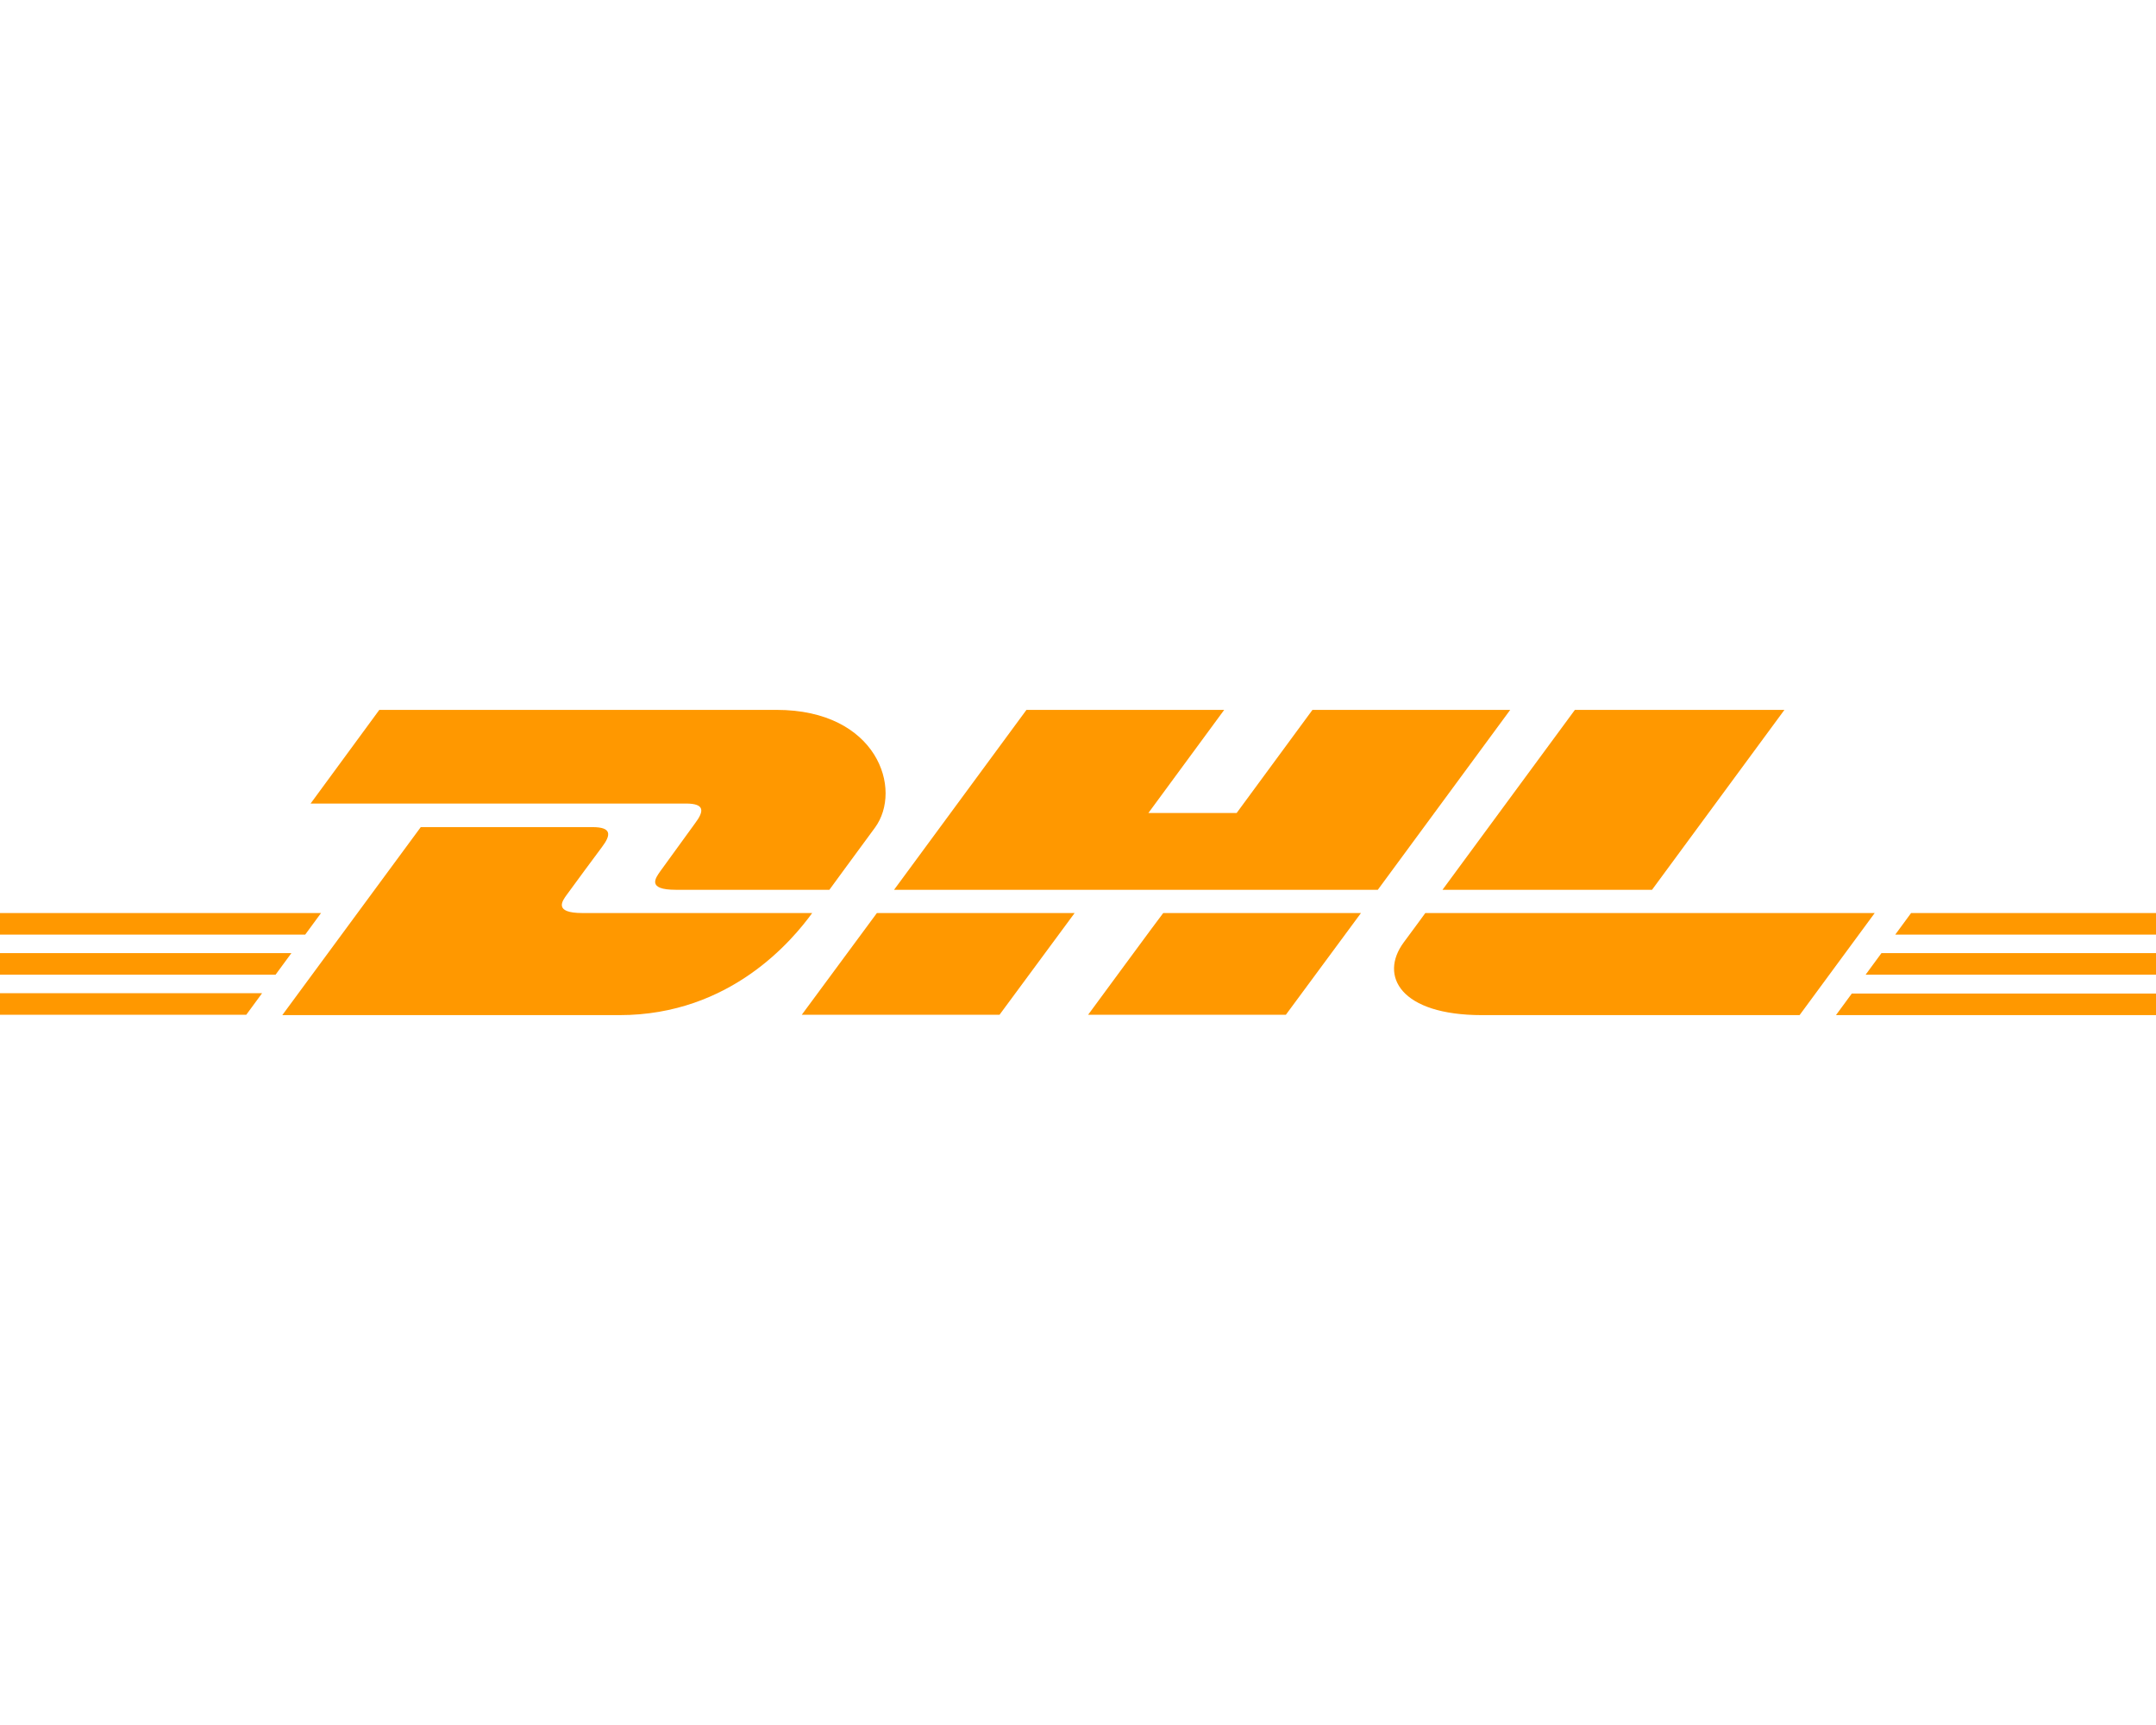
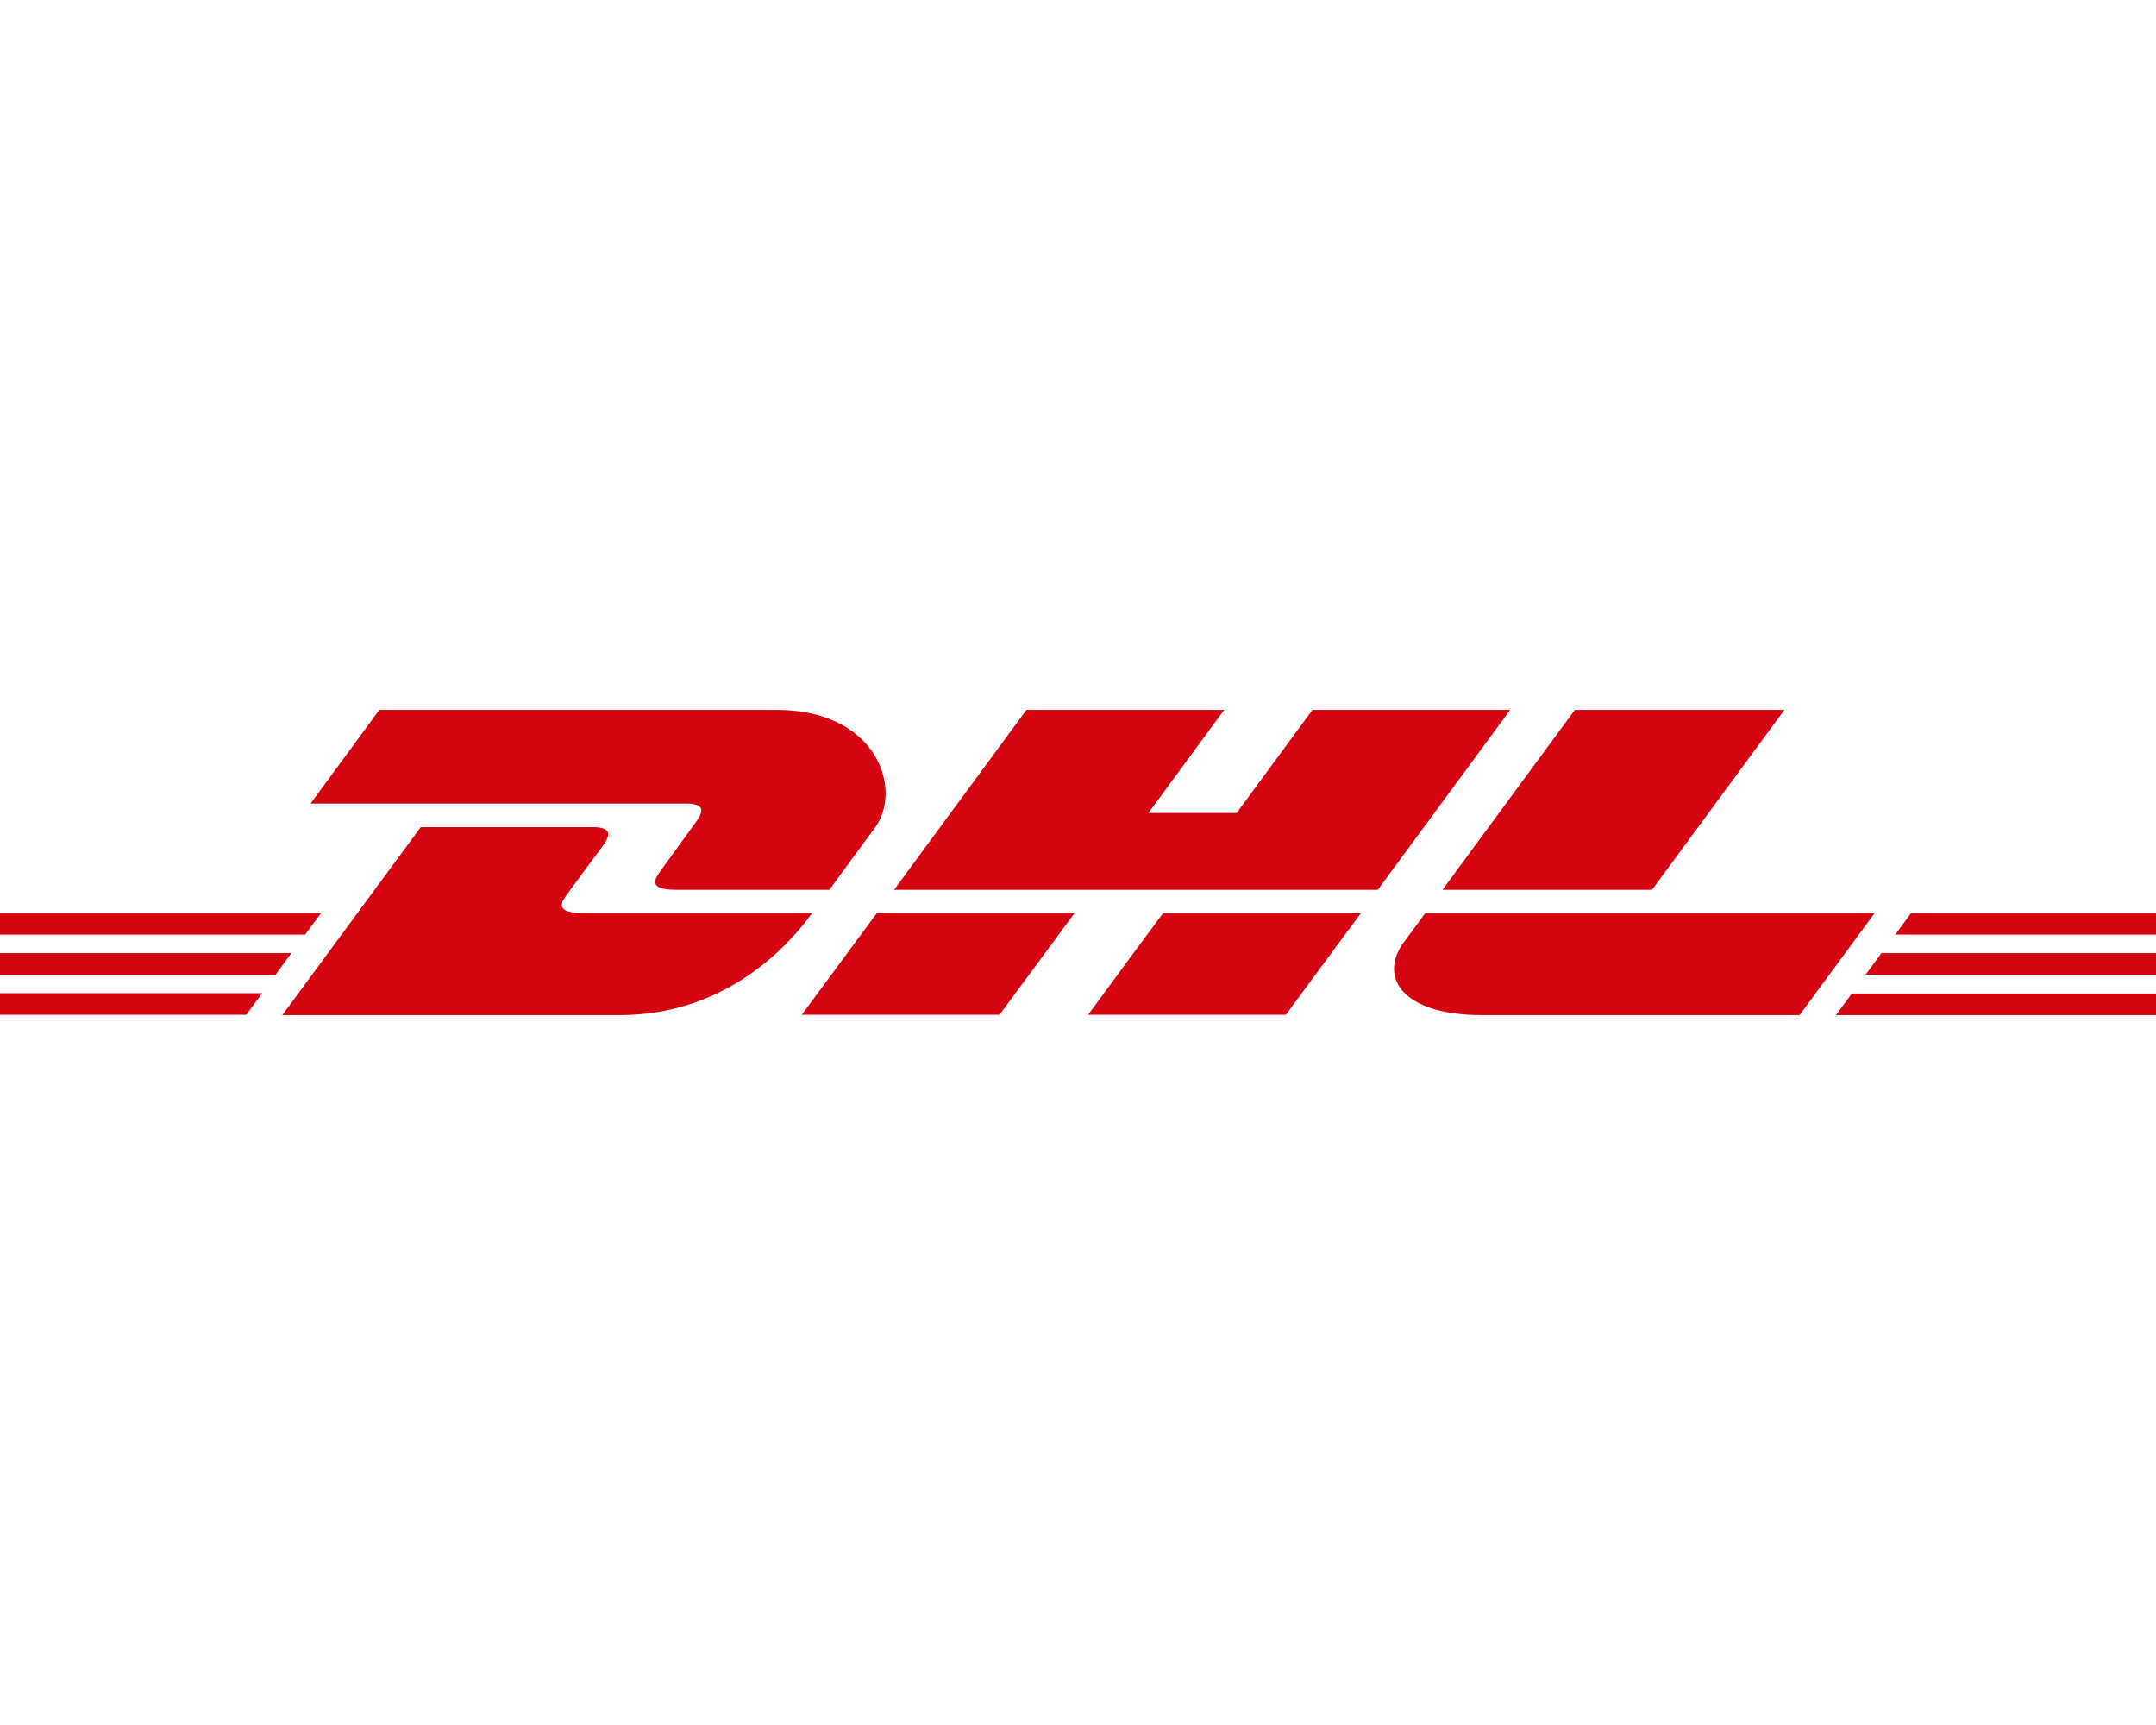
<svg xmlns="http://www.w3.org/2000/svg" aria-hidden="true" focusable="false" data-prefix="fab" data-icon="dhl" class="svg-inline--fa fa-dhl fa-w-20" role="img" viewBox="0 0 640 512">
-   <path fill="#ff9800" d="M238 301.2h58.7L319 271h-58.7L238 301.2zM0 282.9v6.4h81.8l4.7-6.4H0zM172.9 271c-8.7 0-6-3.6-4.6-5.5 2.8-3.8 7.6-10.4 10.4-14.1 2.8-3.7 2.8-5.9-2.8-5.9h-51l-41.1 55.8h100.1c33.1 0 51.5-22.5 57.2-30.3h-68.2zm317.5-6.9l39.3-53.4h-62.2l-39.3 53.4h62.2zM95.3 271H0v6.4h90.6l4.7-6.4zm111-26.6c-2.8 3.8-7.5 10.4-10.3 14.2-1.4 2-4.1 5.5 4.6 5.5h45.6s7.3-10 13.5-18.4c8.4-11.4.7-35-29.2-35H112.6l-20.4 27.8h111.4c5.6 0 5.5 2.2 2.7 5.9zM0 301.2h73.1l4.7-6.4H0v6.4zm323 0h58.7L404 271h-58.7c-.1 0-22.3 30.2-22.3 30.2zm222 .1h95v-6.4h-90.3l-4.7 6.4zm22.3-30.3l-4.7 6.4H640V271h-72.7zm-13.5 18.3H640v-6.4h-81.5l-4.7 6.4zm-164.2-78.6l-22.5 30.6h-26.2l22.5-30.6h-58.7l-39.3 53.4H409l39.3-53.4h-58.7zm33.5 60.3s-4.3 5.9-6.4 8.7c-7.4 10-.9 21.6 23.2 21.6h94.3l22.3-30.3H423.1z" />
+   <path fill="#D40511" d="M238 301.2h58.7L319 271h-58.7L238 301.2zM0 282.9v6.4h81.8l4.7-6.4H0zM172.9 271c-8.7 0-6-3.6-4.6-5.5 2.8-3.8 7.6-10.4 10.4-14.1 2.8-3.7 2.8-5.9-2.8-5.9h-51l-41.1 55.8h100.1c33.1 0 51.5-22.5 57.2-30.3h-68.2zm317.5-6.9l39.3-53.4h-62.2l-39.3 53.4h62.2zM95.3 271H0v6.4h90.6l4.7-6.4zm111-26.6c-2.8 3.8-7.5 10.4-10.3 14.2-1.4 2-4.1 5.5 4.6 5.5h45.6s7.3-10 13.5-18.4c8.4-11.4.7-35-29.2-35H112.6l-20.4 27.8h111.4c5.6 0 5.5 2.2 2.7 5.9zM0 301.2h73.1l4.7-6.4H0v6.4zm323 0h58.7L404 271h-58.7c-.1 0-22.3 30.2-22.3 30.2zm222 .1h95v-6.4h-90.3l-4.7 6.4zm22.3-30.3l-4.7 6.4H640V271h-72.7zm-13.5 18.3H640v-6.4h-81.5l-4.7 6.4zm-164.2-78.6l-22.5 30.6h-26.2l22.5-30.6h-58.7l-39.3 53.4H409l39.3-53.4h-58.7zm33.5 60.3s-4.3 5.9-6.4 8.7c-7.4 10-.9 21.6 23.2 21.6h94.3l22.3-30.3H423.1z" />
</svg>
